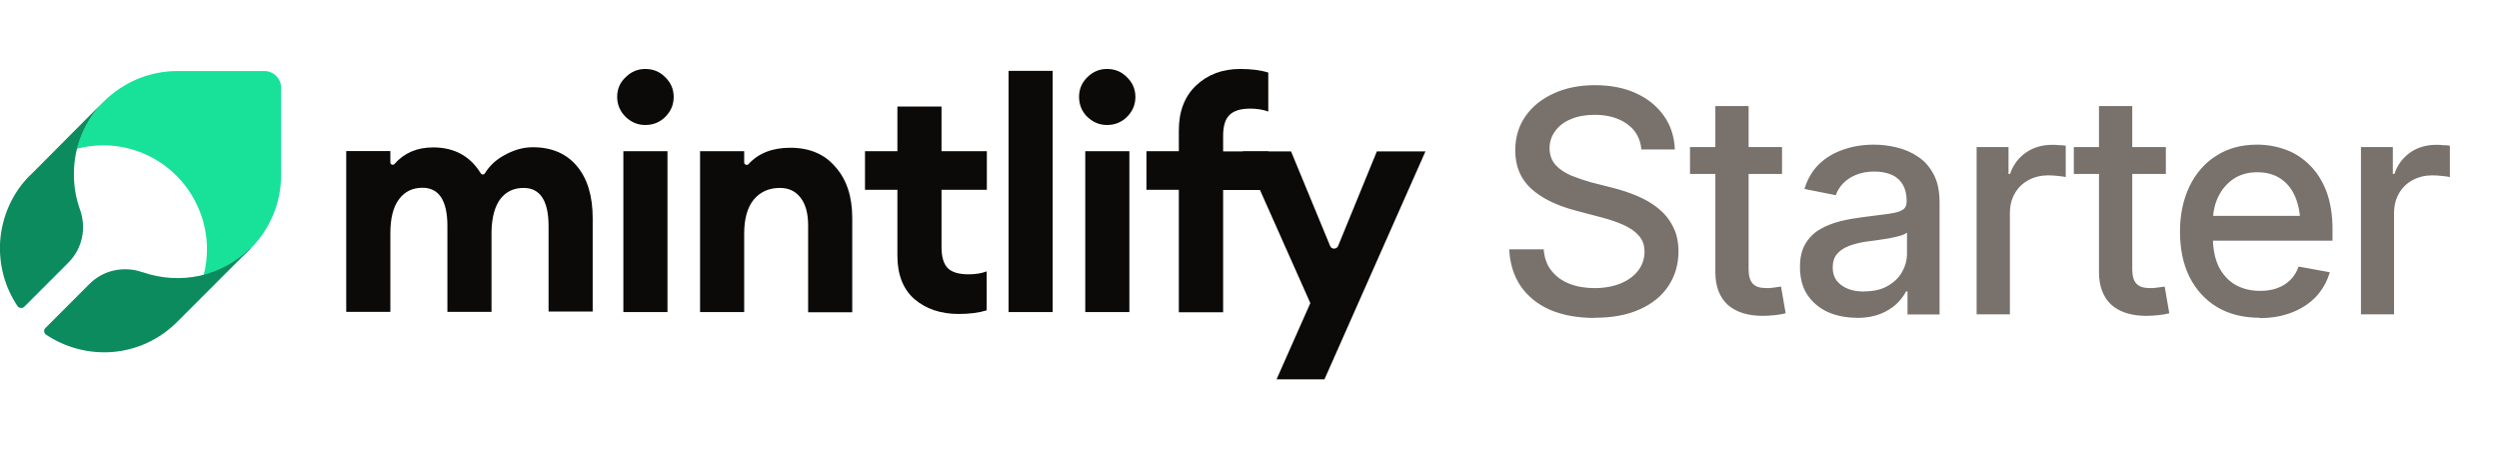
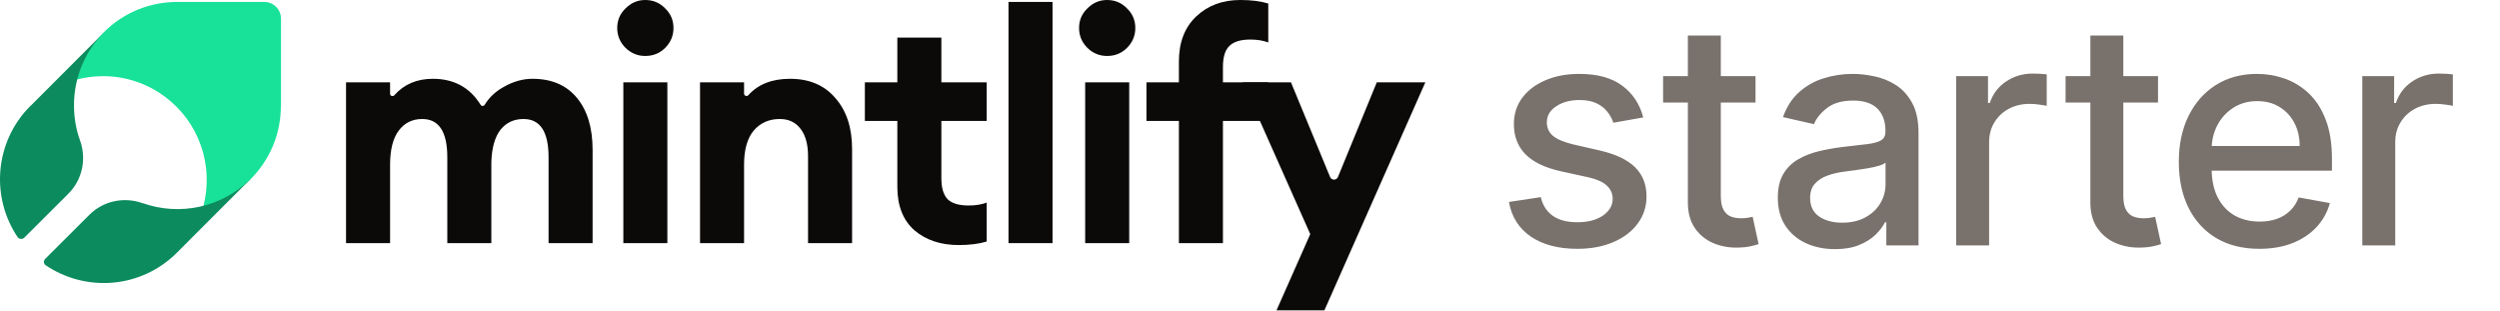
- <svg xmlns="http://www.w3.org/2000/svg" version="1.1" viewBox="0 0 145 26">
-   <rect x="0" width="145" height="26" fill="none" />
-   <path d="M76.85,22h-2.78l1.96-4.42-3.92-8.8h2.8l2.27,5.49c.08.2.37.2.46,0l2.25-5.49h2.82l-5.86,13.22Z" fill="#0c0a09" />
-   <path d="M68.4,18.1v-7.09h-1.88v-2.24h1.88v-1.21c0-1.11.34-1.98,1.01-2.61.67-.63,1.52-.95,2.56-.95.63,0,1.18.07,1.62.21v2.26c-.3-.11-.65-.17-1.04-.17-.56,0-.96.12-1.21.37-.25.24-.37.64-.37,1.21v.9h2.63v2.24h-2.63v7.09h-2.56Z" fill="#0c0a09" />
-   <path d="M64.23,7.25c-.44,0-.81-.16-1.14-.47-.32-.32-.48-.71-.48-1.16s.16-.83.48-1.14c.32-.32.7-.48,1.14-.48.46,0,.85.16,1.16.48.32.31.49.69.49,1.14s-.16.83-.49,1.16c-.31.31-.7.47-1.16.47ZM62.97,18.1v-9.33h2.56v9.33h-2.56Z" fill="#0c0a09" />
-   <path d="M58.52,18.1V4.11h2.56v13.99h-2.56Z" fill="#0c0a09" />
-   <path d="M55.63,18.21c-1.04,0-1.9-.29-2.57-.86-.66-.58-.99-1.42-.99-2.52v-3.82h-1.88v-2.24h1.88v-2.59h2.56v2.59h2.63v2.24h-2.63v3.32c0,.57.12.98.37,1.23.25.24.65.35,1.21.35.4,0,.75-.06,1.04-.17v2.26c-.45.14-.99.21-1.62.21Z" fill="#0c0a09" />
-   <path d="M40.62,18.1v-9.33h2.56v.66c0,.12.17.18.25.09.57-.63,1.38-.95,2.42-.95,1.12,0,2,.37,2.63,1.12.65.73.97,1.72.97,2.95v5.47h-2.56v-5.04c0-.68-.14-1.21-.43-1.59-.29-.39-.69-.58-1.21-.58-.62,0-1.13.22-1.51.67-.37.45-.56,1.11-.56,1.98v4.55h-2.56Z" fill="#0c0a09" />
-   <path d="M37.44,7.25c-.44,0-.81-.16-1.14-.47-.32-.32-.49-.71-.49-1.16s.16-.83.49-1.14c.32-.32.7-.48,1.14-.48.46,0,.85.16,1.16.48.32.31.49.69.49,1.14s-.16.83-.49,1.16c-.31.31-.7.47-1.16.47ZM36.17,18.1v-9.33h2.56v9.33h-2.56Z" fill="#0c0a09" />
-   <path d="M31.83,18.1v-4.98c0-1.48-.49-2.22-1.45-2.22-.56,0-1.01.21-1.34.63-.32.42-.5,1.05-.52,1.88v4.68h-2.56v-4.98c0-1.48-.49-2.22-1.45-2.22-.57,0-1.03.22-1.36.67-.34.45-.5,1.11-.5,1.98v4.55h-2.56v-9.33h2.56v.67c0,.12.16.17.24.08.56-.64,1.31-.96,2.24-.96,1.23,0,2.15.5,2.77,1.51.05.08.18.08.23,0,.27-.44.64-.79,1.12-1.05.55-.31,1.1-.47,1.66-.47,1.11,0,1.96.37,2.57,1.1.61.73.91,1.74.91,3.02v5.41h-2.56Z" fill="#0c0a09" />
-   <path d="M16.31,10.14v-5.05c0-.54-.44-.97-.97-.97h-5.05c-.79,0-1.58.16-2.31.46-.73.31-1.4.75-1.96,1.31l-.04.04c-.74.75-1.26,1.67-1.53,2.7.48-.13.97-.19,1.47-.2,1.32-.02,2.62.41,3.67,1.2.95.71,1.67,1.68,2.07,2.81.41,1.14.46,2.38.15,3.55,1.01-.27,1.95-.79,2.69-1.53l.04-.04c.56-.56,1.01-1.23,1.31-1.96.31-.73.46-1.52.46-2.31h0Z" fill="#18e299" />
-   <path d="M4.29,10.05c0-1.55.63-3.04,1.71-4.15L1.81,10.11s-.03.02-.05.04C.73,11.16.12,12.53.01,13.97c-.09,1.35.26,2.68,1.01,3.79.07.11.27.14.38.04l2.57-2.57c.81-.81,1.06-2,.67-3.08-.24-.67-.36-1.38-.35-2.1Z" fill="#0c8c5e" />
-   <path d="M14.51,14.41c-.81.79-1.82,1.34-2.91,1.58-1.1.24-2.25.17-3.31-.2h-.02c-1.07-.38-2.27-.13-3.07.67l-2.57,2.57c-.11.11-.09.29.04.38,1.11.74,2.44,1.1,3.79,1.01,1.44-.1,2.79-.72,3.82-1.75l.04-.04,4.2-4.2h0Z" fill="#0c8c5e" />
-   <path d="M92.52,18.44c-.99,0-1.85-.16-2.58-.47-.73-.32-1.29-.78-1.71-1.38-.4-.6-.62-1.31-.66-2.13h2c.04.49.18.91.45,1.24.26.33.61.59,1.05.76.43.17.92.25,1.45.25.56,0,1.06-.09,1.49-.26.44-.18.78-.42,1.03-.74.25-.32.38-.69.38-1.11,0-.38-.11-.68-.32-.92-.21-.25-.5-.45-.87-.62-.37-.17-.8-.32-1.3-.45l-1.52-.4c-1.12-.3-1.99-.73-2.59-1.29-.6-.56-.9-1.29-.9-2.2,0-.76.2-1.42.6-1.99.4-.57.96-1.01,1.65-1.32.7-.32,1.5-.47,2.39-.47s1.71.16,2.39.48c.69.32,1.22.76,1.61,1.32.39.56.59,1.2.62,1.93h-1.94c-.06-.63-.33-1.12-.83-1.48-.49-.35-1.12-.53-1.88-.53-.53,0-.99.08-1.38.25-.39.16-.7.39-.91.69-.22.29-.33.63-.33,1s.12.71.35.97c.23.25.53.45.9.61.37.15.75.28,1.14.39l1.3.33c.47.12.93.27,1.38.46.45.19.86.42,1.22.71.36.29.65.64.86,1.05.22.41.33.9.33,1.46,0,.75-.19,1.41-.58,2-.38.58-.93,1.03-1.66,1.36-.73.33-1.6.49-2.62.49ZM103.4,8.53v1.56h-5.34v-1.56h5.34ZM99.54,6.15h1.92v9.47c0,.38.08.66.24.83.16.18.43.26.81.26.11,0,.25,0,.41-.03.16-.02.3-.04.42-.06l.27,1.55c-.2.05-.41.09-.64.11-.23.02-.46.04-.68.04-.88,0-1.57-.22-2.05-.65-.47-.44-.71-1.07-.71-1.88V6.15ZM107.74,18.43c-.62,0-1.18-.11-1.68-.33-.5-.23-.89-.56-1.19-1-.29-.44-.43-.98-.43-1.62,0-.55.11-1,.32-1.35.22-.36.5-.64.86-.84.36-.21.76-.36,1.2-.47.45-.11.91-.18,1.38-.24.58-.07,1.05-.13,1.4-.18.36-.05.62-.12.78-.22.17-.1.25-.26.25-.49v-.05c0-.36-.07-.66-.21-.91-.14-.25-.35-.45-.63-.58-.28-.13-.63-.2-1.04-.2s-.78.07-1.08.2c-.31.13-.55.3-.75.51-.19.21-.32.42-.4.66l-1.82-.36c.18-.59.47-1.08.86-1.45.4-.38.87-.66,1.42-.84.54-.19,1.13-.28,1.75-.28.43,0,.87.05,1.32.16.45.11.86.28,1.24.54.38.25.68.59.91,1.03.23.43.34.98.34,1.63v6.49h-1.86v-1.34h-.08c-.13.25-.32.5-.56.73-.25.23-.56.43-.94.58-.38.15-.84.23-1.37.23ZM108.17,16.9c.53,0,.99-.1,1.35-.31.37-.21.65-.47.84-.81.19-.33.29-.69.29-1.07v-1.22c-.07.06-.19.12-.38.18-.19.05-.4.1-.64.15-.24.04-.48.08-.71.11-.23.03-.44.06-.61.08-.35.05-.68.13-.99.24-.3.11-.54.26-.72.47-.18.2-.26.47-.26.8,0,.3.08.56.23.76.16.2.38.36.65.47.27.11.59.16.95.16ZM114.69,18.23v-9.7h1.85v1.56h.09c.18-.53.49-.94.92-1.24.43-.3.94-.45,1.52-.45.13,0,.27,0,.41.02.15,0,.28.01.38.03v1.82c-.07-.02-.21-.04-.4-.06-.19-.02-.4-.04-.61-.04-.42,0-.8.09-1.14.27-.34.18-.61.44-.8.77-.19.33-.29.71-.29,1.16v5.86h-1.92ZM125.67,8.53v1.56h-5.34v-1.56h5.34ZM121.8,6.15h1.92v9.47c0,.38.08.66.24.83.16.18.43.26.81.26.11,0,.25,0,.41-.03.16-.02.3-.04.42-.06l.27,1.55c-.2.05-.41.09-.64.11-.23.02-.45.04-.68.04-.88,0-1.57-.22-2.05-.65-.47-.44-.71-1.07-.71-1.88V6.15ZM131.12,18.43c-.96,0-1.79-.21-2.48-.62-.69-.42-1.22-1-1.6-1.75-.37-.75-.55-1.63-.55-2.63s.19-1.86.55-2.62c.37-.76.89-1.36,1.56-1.78.67-.43,1.46-.64,2.36-.64.59,0,1.14.1,1.66.29.53.19.99.49,1.4.9.41.4.73.91.97,1.53.23.62.35,1.35.35,2.2v.65h-7.83v-1.44h6.84l-.88.47c0-.59-.1-1.11-.29-1.56-.19-.46-.47-.81-.84-1.06-.37-.25-.82-.38-1.36-.38s-1,.13-1.39.39c-.38.26-.67.6-.88,1.03-.21.43-.31.91-.31,1.43v.94c0,.65.11,1.21.33,1.67.23.46.55.82.96,1.06.42.24.9.36,1.45.36.37,0,.7-.05,1-.16.3-.11.55-.27.76-.48.21-.21.37-.47.47-.77l1.81.33c-.15.53-.41.99-.78,1.4-.38.4-.84.71-1.41.93-.56.22-1.18.33-1.88.33ZM136.99,18.23v-9.7h1.85v1.56h.09c.18-.53.49-.94.91-1.24.43-.3.94-.45,1.52-.45.13,0,.27,0,.41.02.15,0,.28.01.38.03v1.82c-.07-.02-.21-.04-.4-.06-.19-.02-.4-.04-.61-.04-.42,0-.8.09-1.14.27-.34.18-.61.44-.8.77-.19.33-.29.71-.29,1.16v5.86h-1.93Z" fill="#78716c" />
+ <svg xmlns="http://www.w3.org/2000/svg" width="145" height="18" viewBox="0 0 145 18" fill="none">
+   <path d="M76.846 18H74.066L76.025 13.579L72.108 4.775H74.906L77.176 10.266C77.26 10.469 77.549 10.469 77.632 10.265L79.886 4.775H82.703L76.846 18Z" fill="#0C0A09" />
+   <path d="M68.404 14.101V7.013H66.52V4.775H68.404V3.563C68.404 2.456 68.74 1.585 69.411 0.951C70.082 0.317 70.934 0 71.966 0C72.601 0 73.141 0.068 73.589 0.205V2.462C73.291 2.35 72.943 2.294 72.545 2.294C71.985 2.294 71.581 2.419 71.332 2.667C71.084 2.904 70.959 3.308 70.959 3.88V4.775H73.589V7.013H70.959V14.101H68.404Z" fill="#0C0A09" />
+   <path d="M64.234 3.246C63.798 3.246 63.419 3.09 63.096 2.779C62.773 2.456 62.611 2.07 62.611 1.623C62.611 1.175 62.773 0.796 63.096 0.485C63.419 0.162 63.798 0 64.234 0C64.694 0 65.079 0.162 65.39 0.485C65.713 0.796 65.875 1.175 65.875 1.623C65.875 2.07 65.713 2.456 65.39 2.779C65.079 3.09 64.694 3.246 64.234 3.246ZM62.965 14.101V4.775H65.521V14.101H62.965Z" fill="#0C0A09" />
+   <path d="M58.516 14.101V0.112H61.071V14.101H58.516Z" fill="#0C0A09" />
+   <path d="M55.629 14.213C54.584 14.213 53.726 13.927 53.055 13.355C52.396 12.771 52.066 11.932 52.066 10.837V7.013H50.182V4.775H52.066V2.182H54.621V4.775H57.252V7.013H54.621V10.334C54.621 10.906 54.746 11.316 54.995 11.565C55.243 11.801 55.647 11.919 56.207 11.919C56.605 11.919 56.953 11.863 57.252 11.751V14.008C56.804 14.145 56.263 14.213 55.629 14.213Z" fill="#0C0A09" />
+   <path d="M40.618 14.102V4.775H43.173V5.436C43.173 5.558 43.339 5.612 43.42 5.521C43.989 4.887 44.796 4.57 45.84 4.57C46.96 4.57 47.836 4.943 48.471 5.689C49.117 6.423 49.441 7.405 49.441 8.636V14.102H46.885V9.065C46.885 8.381 46.742 7.853 46.456 7.48C46.17 7.094 45.766 6.902 45.244 6.902C44.622 6.902 44.118 7.126 43.733 7.573C43.36 8.021 43.173 8.68 43.173 9.55V14.102H40.618Z" fill="#0C0A09" />
+   <path d="M37.436 3.246C37.001 3.246 36.622 3.09 36.298 2.779C35.975 2.456 35.813 2.07 35.813 1.623C35.813 1.175 35.975 0.796 36.298 0.485C36.622 0.162 37.001 0 37.436 0C37.896 0 38.282 0.162 38.593 0.485C38.916 0.796 39.078 1.175 39.078 1.623C39.078 2.07 38.916 2.456 38.593 2.779C38.282 3.09 37.896 3.246 37.436 3.246ZM36.168 14.101V4.775H38.723V14.101H36.168Z" fill="#0C0A09" />
+   <path d="M31.83 14.102V9.121C31.83 7.642 31.345 6.902 30.375 6.902C29.815 6.902 29.367 7.113 29.032 7.536C28.708 7.959 28.534 8.587 28.509 9.42V14.102H25.954V9.121C25.954 7.642 25.469 6.902 24.499 6.902C23.927 6.902 23.473 7.126 23.137 7.573C22.802 8.021 22.634 8.68 22.634 9.55V14.102H20.078V4.775H22.634V5.443C22.634 5.564 22.797 5.618 22.877 5.527C23.44 4.889 24.186 4.57 25.115 4.57C26.341 4.57 27.266 5.075 27.889 6.084C27.941 6.168 28.068 6.167 28.12 6.082C28.389 5.644 28.761 5.296 29.237 5.036C29.784 4.726 30.337 4.57 30.897 4.57C32.004 4.57 32.862 4.937 33.471 5.671C34.08 6.404 34.385 7.412 34.385 8.692V14.102H31.83Z" fill="#0C0A09" />
+   <path d="M16.305 6.139V1.086C16.305 0.544 15.865 0.112 15.331 0.112H10.281C9.488 0.112 8.702 0.269 7.972 0.568C7.242 0.874 6.574 1.314 6.016 1.88L5.977 1.919C5.239 2.666 4.713 3.593 4.446 4.614C4.925 4.488 5.419 4.426 5.914 4.418C7.234 4.402 8.53 4.826 9.582 5.62C10.532 6.327 11.255 7.301 11.648 8.425C12.056 9.564 12.103 10.806 11.797 11.977C12.81 11.71 13.745 11.183 14.491 10.444L14.53 10.405C15.088 9.847 15.535 9.179 15.842 8.449C16.148 7.718 16.297 6.932 16.297 6.139H16.305Z" fill="#18E299" />
+   <path d="M4.295 6.053C4.303 4.503 4.921 3.016 6.008 1.904L1.807 6.108C1.791 6.124 1.775 6.131 1.76 6.147C0.735 7.165 0.117 8.527 0.015 9.967C-0.079 11.313 0.273 12.644 1.024 13.756C1.096 13.862 1.29 13.897 1.4 13.795L3.974 11.227C4.78 10.421 5.03 9.223 4.647 8.151C4.404 7.486 4.287 6.773 4.295 6.053Z" fill="#0C8C5E" />
+   <path d="M14.506 10.406C13.7 11.196 12.69 11.744 11.595 11.987C10.492 12.23 9.349 12.159 8.285 11.784C8.285 11.784 8.277 11.784 8.27 11.784C7.198 11.4 6.001 11.65 5.195 12.449L2.62 15.016C2.511 15.126 2.527 15.306 2.66 15.392C3.771 16.136 5.101 16.496 6.447 16.402C7.886 16.3 9.24 15.682 10.265 14.656L10.304 14.617L14.506 10.414V10.406Z" fill="#0C8C5E" />
+   <path d="M95.345 6.811L93.612 7.118C93.54 6.896 93.425 6.686 93.267 6.485C93.114 6.285 92.905 6.121 92.641 5.993C92.377 5.865 92.046 5.801 91.65 5.801C91.109 5.801 90.657 5.923 90.295 6.166C89.933 6.404 89.752 6.713 89.752 7.093C89.752 7.421 89.873 7.685 90.116 7.885C90.359 8.085 90.751 8.249 91.292 8.377L92.852 8.735C93.755 8.944 94.428 9.266 94.872 9.7C95.315 10.135 95.536 10.7 95.536 11.394C95.536 11.982 95.366 12.507 95.025 12.967C94.688 13.423 94.218 13.781 93.612 14.041C93.012 14.301 92.315 14.431 91.522 14.431C90.423 14.431 89.526 14.196 88.831 13.727C88.137 13.254 87.71 12.583 87.553 11.714L89.4 11.433C89.515 11.914 89.752 12.279 90.11 12.526C90.468 12.769 90.934 12.89 91.51 12.89C92.136 12.89 92.637 12.76 93.012 12.5C93.387 12.236 93.574 11.914 93.574 11.535C93.574 11.228 93.459 10.97 93.229 10.761C93.003 10.553 92.656 10.395 92.187 10.289L90.525 9.924C89.609 9.715 88.931 9.383 88.492 8.927C88.058 8.471 87.84 7.894 87.84 7.195C87.84 6.615 88.002 6.108 88.326 5.673C88.65 5.239 89.097 4.9 89.668 4.657C90.24 4.41 90.894 4.286 91.631 4.286C92.692 4.286 93.527 4.517 94.137 4.977C94.746 5.433 95.149 6.044 95.345 6.811ZM101.861 4.414V5.948H96.498V4.414H101.861ZM97.936 2.062H99.847V11.35C99.847 11.72 99.903 11.999 100.014 12.187C100.124 12.37 100.267 12.496 100.442 12.564C100.621 12.628 100.815 12.66 101.024 12.66C101.177 12.66 101.311 12.649 101.426 12.628C101.541 12.607 101.631 12.59 101.695 12.577L102.04 14.156C101.929 14.198 101.771 14.241 101.567 14.284C101.362 14.33 101.107 14.356 100.8 14.36C100.297 14.369 99.828 14.279 99.394 14.092C98.959 13.904 98.607 13.614 98.339 13.223C98.07 12.83 97.936 12.338 97.936 11.746V2.062ZM106.472 14.45C105.85 14.45 105.288 14.335 104.785 14.105C104.282 13.87 103.884 13.531 103.59 13.088C103.3 12.645 103.155 12.102 103.155 11.458C103.155 10.904 103.261 10.448 103.474 10.09C103.688 9.732 103.975 9.449 104.337 9.24C104.7 9.031 105.104 8.874 105.552 8.767C105.999 8.661 106.455 8.58 106.92 8.524C107.508 8.456 107.985 8.401 108.352 8.358C108.718 8.311 108.984 8.237 109.151 8.134C109.317 8.032 109.4 7.866 109.4 7.636V7.591C109.4 7.033 109.242 6.6 108.927 6.293C108.616 5.987 108.151 5.833 107.533 5.833C106.89 5.833 106.383 5.976 106.012 6.262C105.646 6.543 105.392 6.856 105.251 7.201L103.455 6.792C103.668 6.195 103.979 5.714 104.389 5.347C104.802 4.977 105.277 4.708 105.814 4.542C106.351 4.372 106.916 4.286 107.508 4.286C107.9 4.286 108.315 4.333 108.754 4.427C109.197 4.517 109.611 4.683 109.994 4.926C110.382 5.168 110.7 5.516 110.947 5.968C111.194 6.415 111.318 6.997 111.318 7.713V14.232H109.451V12.89H109.374C109.251 13.137 109.065 13.38 108.818 13.619C108.571 13.857 108.254 14.056 107.866 14.213C107.478 14.371 107.014 14.45 106.472 14.45ZM106.888 12.916C107.416 12.916 107.868 12.811 108.243 12.602C108.622 12.394 108.91 12.121 109.106 11.784C109.306 11.443 109.406 11.079 109.406 10.691V9.426C109.338 9.494 109.206 9.558 109.01 9.617C108.818 9.673 108.599 9.722 108.352 9.764C108.104 9.803 107.864 9.839 107.629 9.873C107.395 9.903 107.199 9.928 107.041 9.95C106.67 9.997 106.332 10.075 106.025 10.186C105.722 10.297 105.479 10.457 105.296 10.666C105.117 10.87 105.028 11.143 105.028 11.484C105.028 11.957 105.202 12.315 105.552 12.558C105.901 12.796 106.347 12.916 106.888 12.916ZM113.503 14.232V4.414H115.35V5.974H115.453C115.632 5.445 115.947 5.03 116.399 4.727C116.855 4.421 117.37 4.267 117.946 4.267C118.065 4.267 118.206 4.271 118.367 4.28C118.534 4.289 118.664 4.299 118.757 4.312V6.14C118.681 6.119 118.544 6.095 118.348 6.07C118.152 6.04 117.956 6.025 117.76 6.025C117.309 6.025 116.906 6.121 116.552 6.313C116.203 6.5 115.926 6.762 115.721 7.099C115.517 7.431 115.414 7.811 115.414 8.237V14.232H113.503ZM125.215 4.414V5.948H119.852V4.414H125.215ZM121.29 2.062H123.201V11.35C123.201 11.72 123.256 11.999 123.367 12.187C123.478 12.37 123.621 12.496 123.795 12.564C123.974 12.628 124.168 12.66 124.377 12.66C124.531 12.66 124.665 12.649 124.78 12.628C124.895 12.607 124.984 12.59 125.048 12.577L125.393 14.156C125.283 14.198 125.125 14.241 124.92 14.284C124.716 14.33 124.46 14.356 124.153 14.36C123.651 14.369 123.182 14.279 122.747 14.092C122.313 13.904 121.961 13.614 121.693 13.223C121.424 12.83 121.29 12.338 121.29 11.746V2.062ZM131.095 14.431C130.127 14.431 129.294 14.224 128.595 13.81C127.901 13.393 127.364 12.807 126.985 12.053C126.61 11.294 126.422 10.406 126.422 9.387C126.422 8.382 126.61 7.495 126.985 6.728C127.364 5.961 127.892 5.362 128.57 4.932C129.252 4.502 130.049 4.286 130.961 4.286C131.514 4.286 132.051 4.378 132.571 4.561C133.091 4.745 133.558 5.032 133.971 5.424C134.385 5.816 134.711 6.325 134.949 6.952C135.188 7.574 135.307 8.33 135.307 9.221V9.899H127.502V8.467H133.434C133.434 7.964 133.332 7.519 133.127 7.131C132.923 6.739 132.635 6.43 132.264 6.204C131.898 5.978 131.468 5.865 130.973 5.865C130.436 5.865 129.968 5.997 129.567 6.262C129.171 6.521 128.864 6.862 128.647 7.284C128.434 7.702 128.327 8.156 128.327 8.646V9.764C128.327 10.421 128.442 10.979 128.672 11.439C128.907 11.899 129.233 12.251 129.65 12.494C130.068 12.732 130.556 12.852 131.114 12.852C131.476 12.852 131.806 12.801 132.105 12.698C132.403 12.592 132.661 12.434 132.878 12.225C133.095 12.017 133.262 11.759 133.377 11.452L135.186 11.778C135.041 12.31 134.781 12.777 134.406 13.178C134.035 13.574 133.568 13.883 133.006 14.105C132.448 14.322 131.811 14.431 131.095 14.431ZM137.068 14.232V4.414H138.915V5.974H139.017C139.196 5.445 139.512 5.03 139.963 4.727C140.419 4.421 140.935 4.267 141.51 4.267C141.629 4.267 141.77 4.271 141.932 4.28C142.098 4.289 142.228 4.299 142.322 4.312V6.14C142.245 6.119 142.109 6.095 141.913 6.07C141.717 6.04 141.521 6.025 141.325 6.025C140.873 6.025 140.47 6.121 140.117 6.313C139.767 6.5 139.49 6.762 139.286 7.099C139.081 7.431 138.979 7.811 138.979 8.237V14.232H137.068Z" fill="#78716C" />
</svg>
